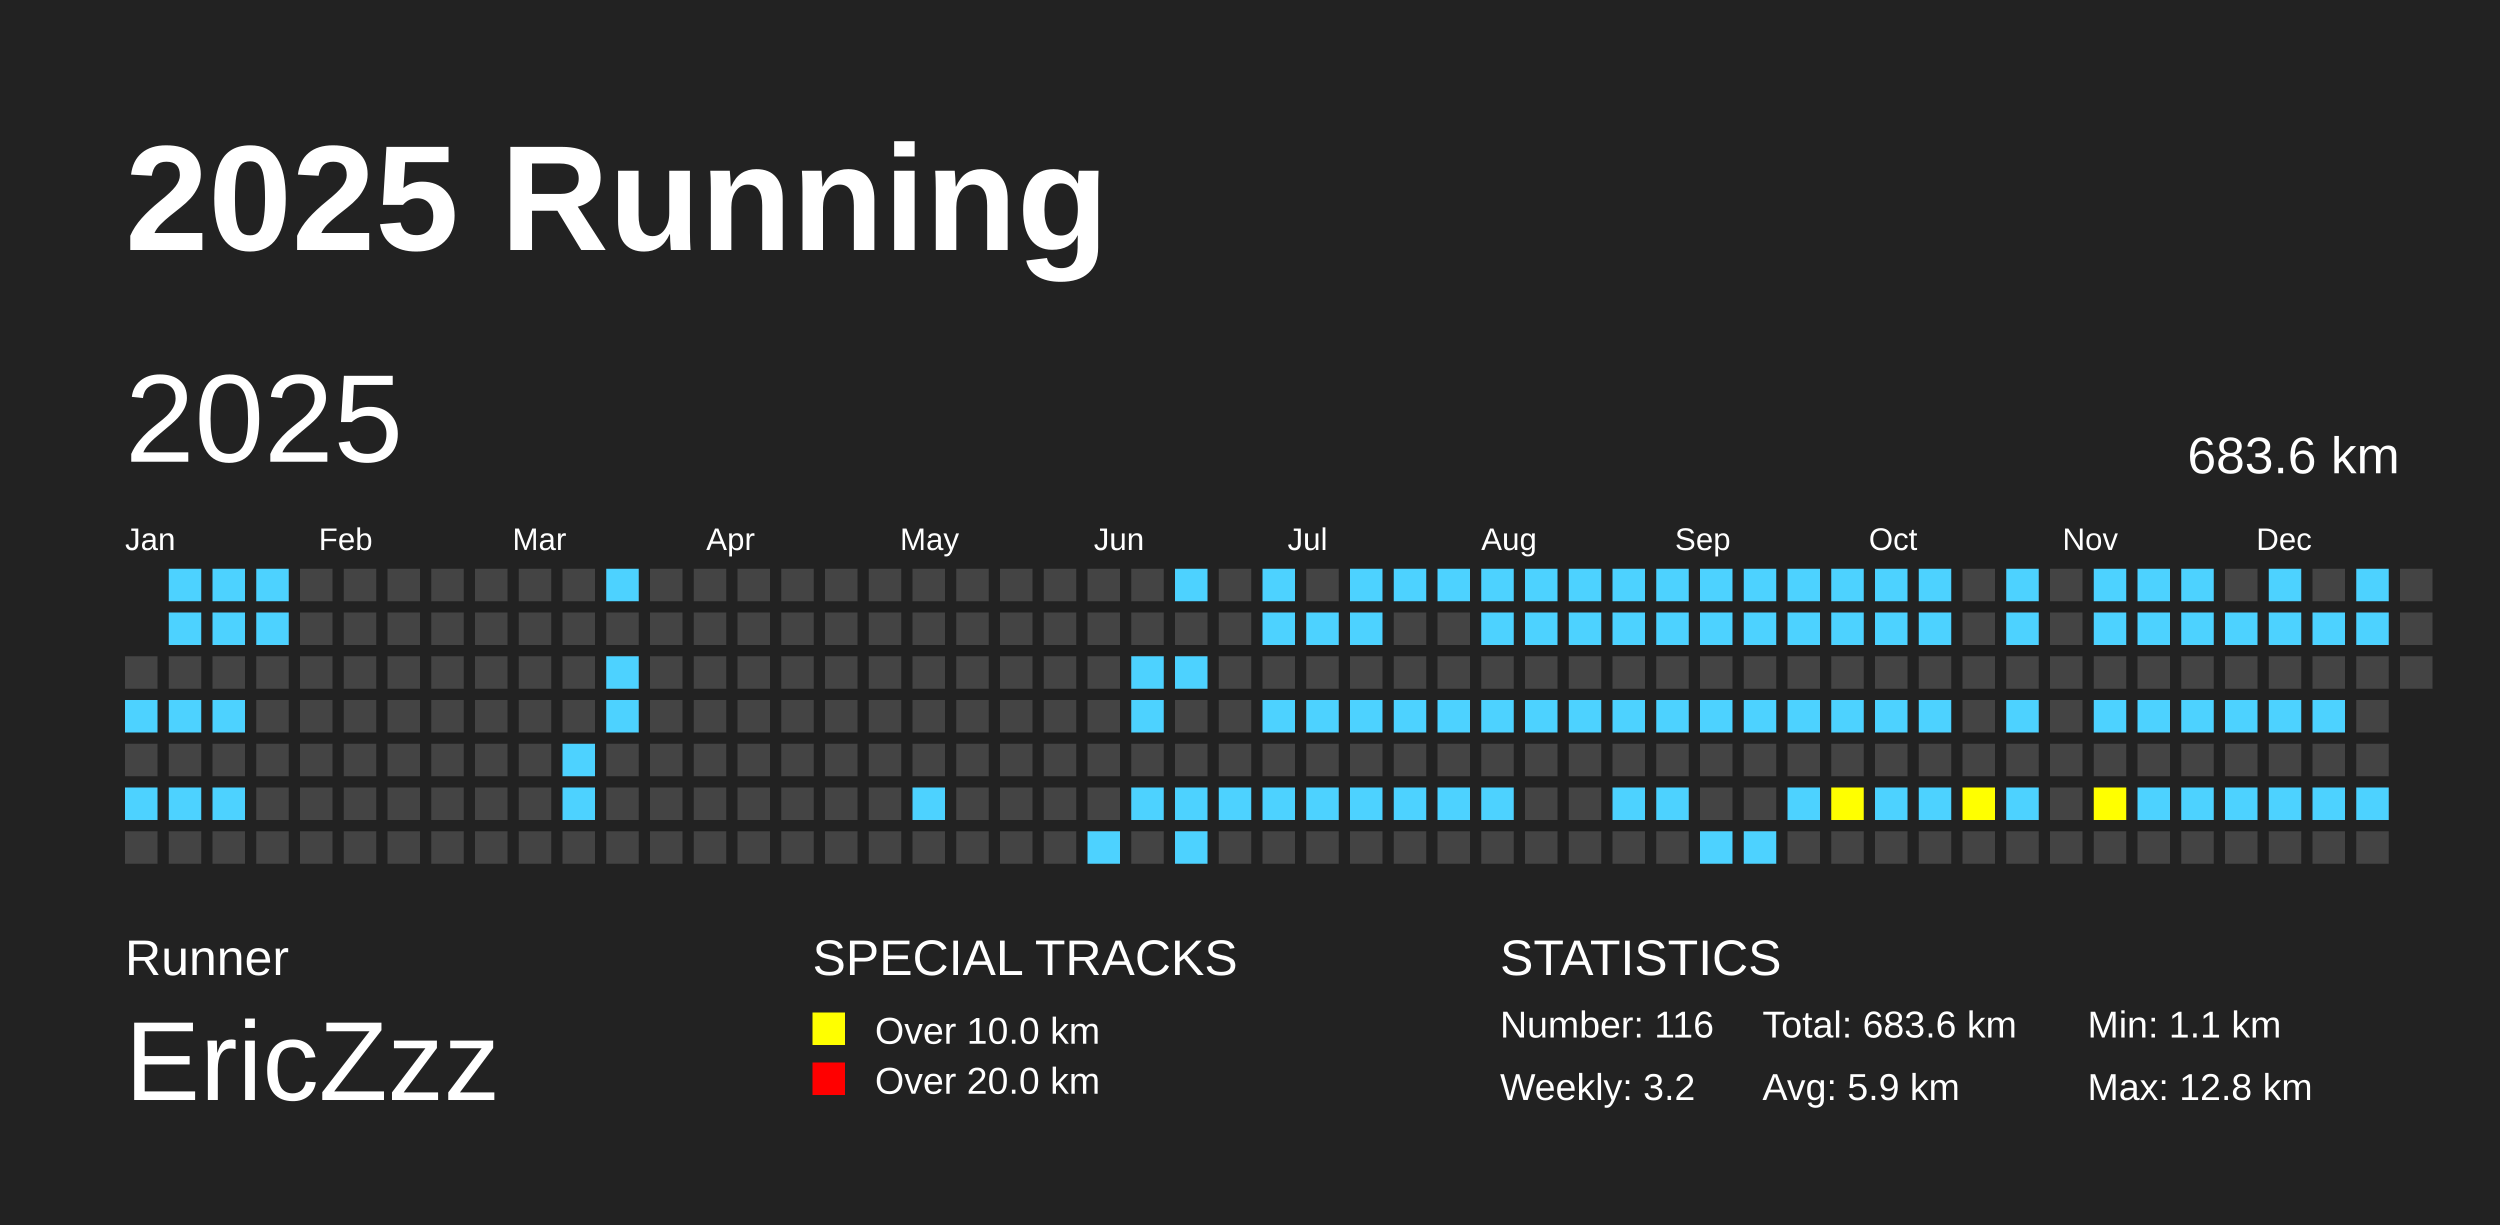
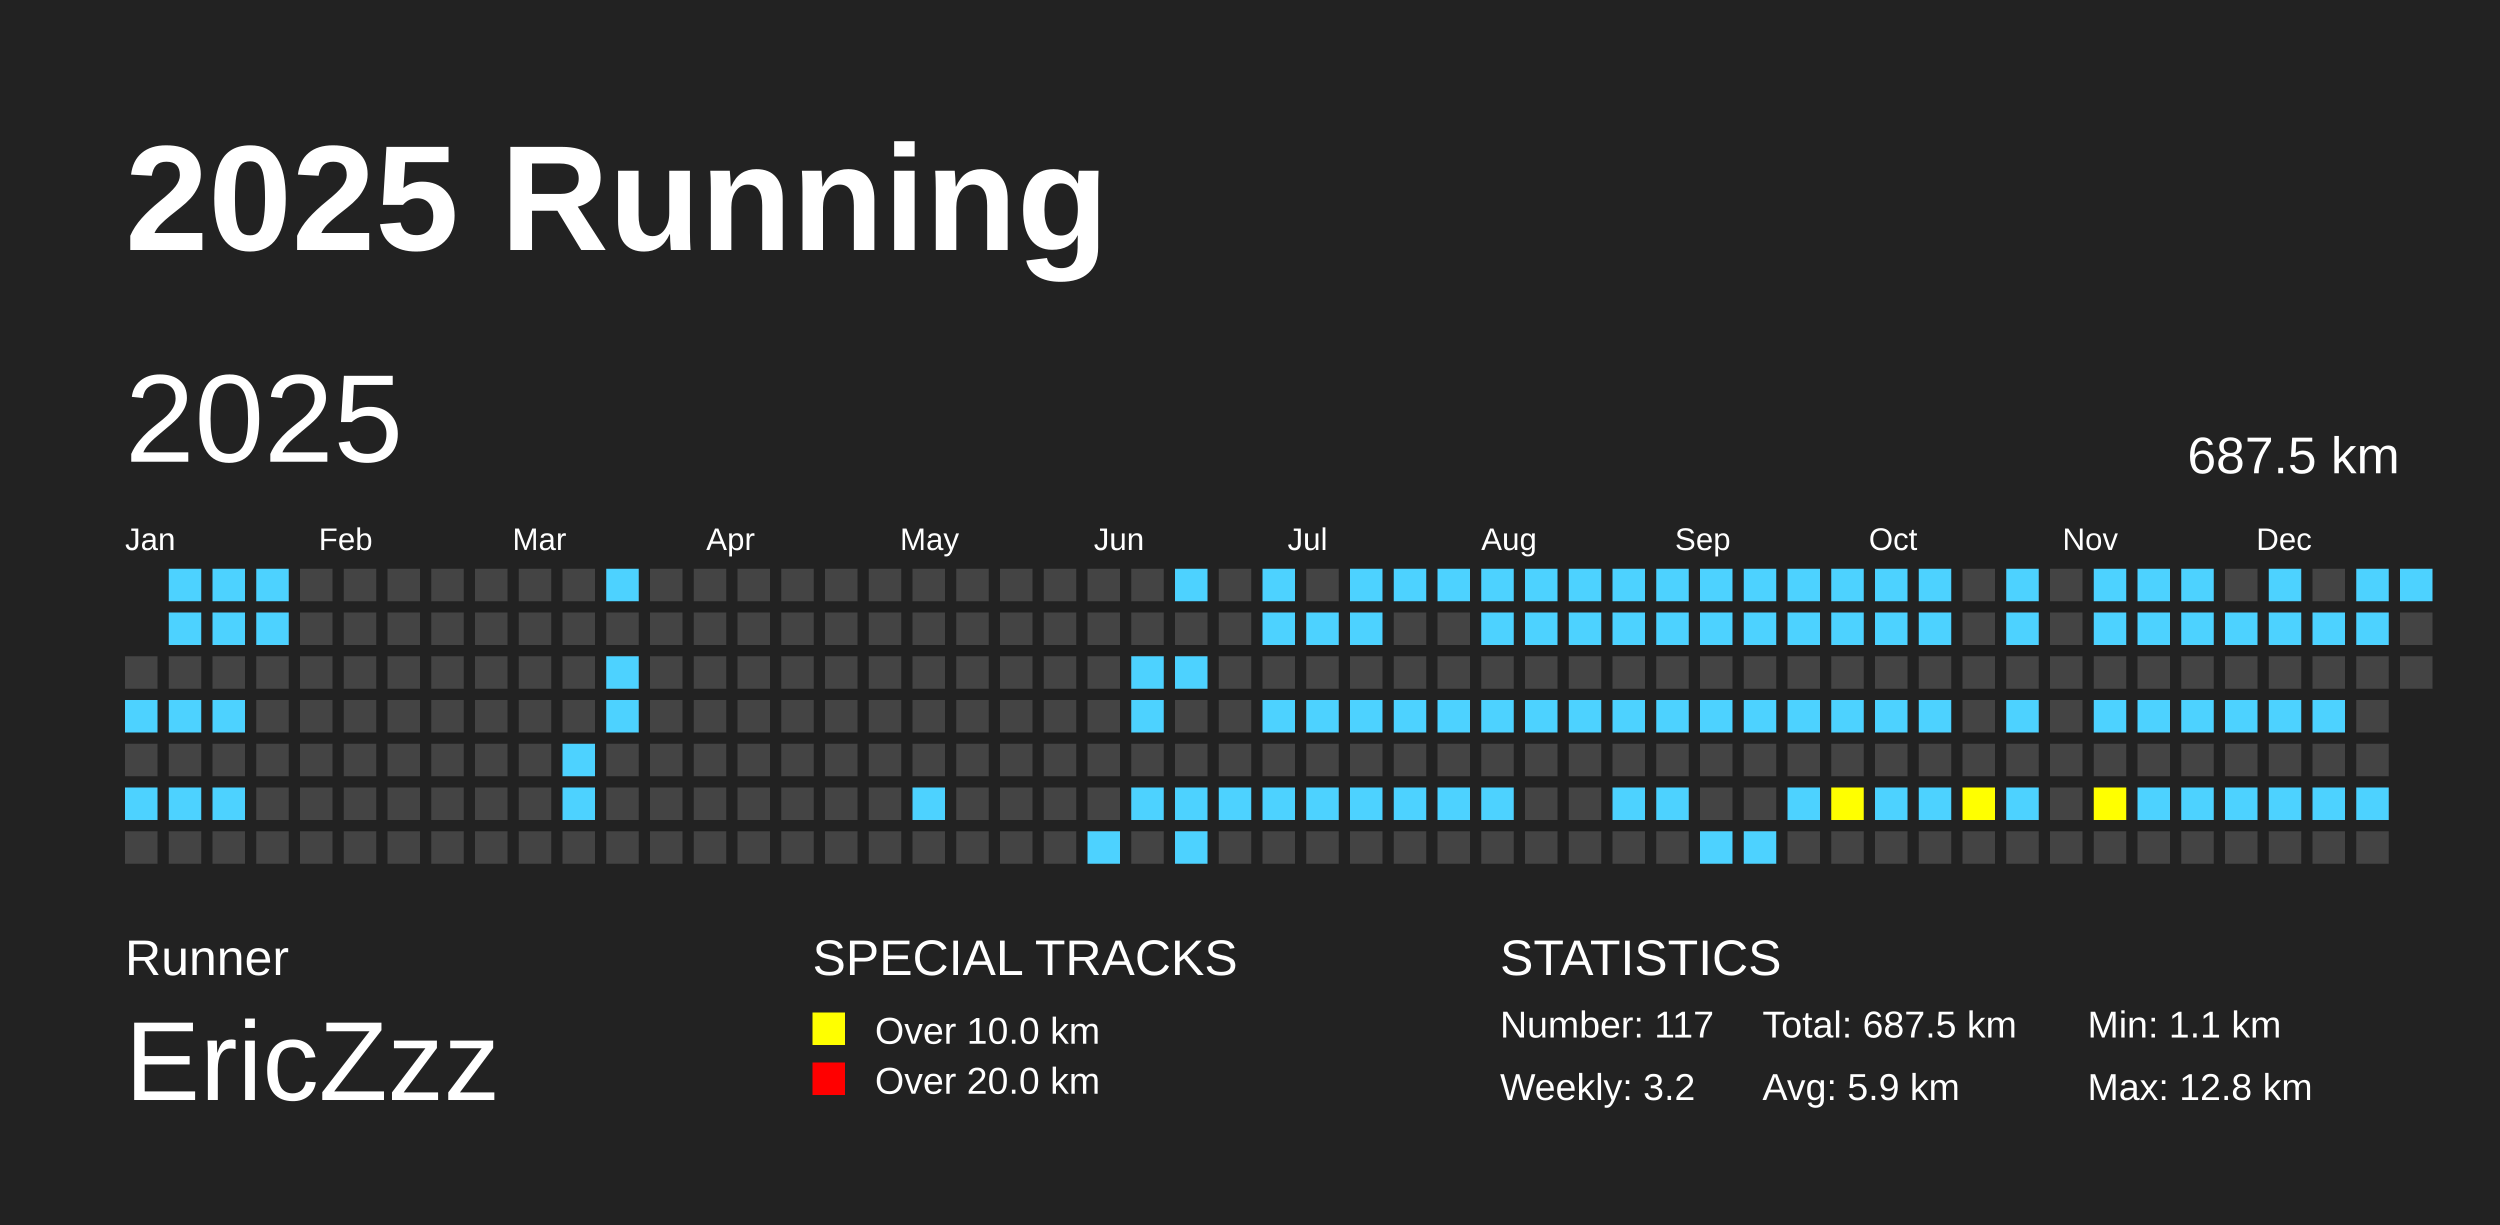
<svg xmlns="http://www.w3.org/2000/svg" baseProfile="full" height="98mm" version="1.1" viewBox="0,0,200,98" width="200mm">
  <defs />
  <rect fill="#222222" height="98" width="200" x="0" y="0" />
  <text fill="#FFFFFF" style="font-size:12px; font-family:Arial; font-weight:bold;" x="10" y="20">2025 Running</text>
  <text fill="#FFFFFF" style="font-size:4px; font-family:Arial" x="10" y="78">Runner</text>
  <text fill="#FFFFFF" style="font-size:9px; font-family:Arial" x="10" y="88">EricZzz</text>
  <text fill="#FFFFFF" style="font-size:4px; font-family:Arial" x="65" y="78">SPECIAL TRACKS</text>
  <rect fill="yellow" height="2.6" width="2.6" x="65" y="81" />
  <text fill="#FFFFFF" style="font-size:3px; font-family:Arial" x="70" y="83.5">Over 10.0 km</text>
  <rect fill="red" height="2.6" width="2.6" x="65" y="85" />
  <text fill="#FFFFFF" style="font-size:3px; font-family:Arial" x="70" y="87.5">Over 20.0 km</text>
  <text fill="#FFFFFF" style="font-size:4px; font-family:Arial" x="120" y="78">STATISTICS</text>
-   <text fill="#FFFFFF" style="font-size:3px; font-family:Arial" x="120" y="83">Number: 116</text>
+   <text fill="#FFFFFF" style="font-size:3px; font-family:Arial" x="120" y="83">Number: 117</text>
  <text fill="#FFFFFF" style="font-size:3px; font-family:Arial" x="120" y="88">Weekly: 3.2</text>
-   <text fill="#FFFFFF" style="font-size:3px; font-family:Arial" x="141" y="83">Total: 683.6 km</text>
+   <text fill="#FFFFFF" style="font-size:3px; font-family:Arial" x="141" y="83">Total: 687.5 km</text>
  <text fill="#FFFFFF" style="font-size:3px; font-family:Arial" x="141" y="88">Avg: 5.9 km</text>
  <text fill="#FFFFFF" style="font-size:3px; font-family:Arial" x="167" y="83">Min: 1.1 km</text>
  <text fill="#FFFFFF" style="font-size:3px; font-family:Arial" x="167" y="88">Max: 12.8 km</text>
  <text dominant-baseline="hanging" fill="#FFFFFF" style="font-size:10.0px; font-family:Arial;" x="10" y="30">2025</text>
-   <text dominant-baseline="hanging" fill="#FFFFFF" style="font-size:4.125px; font-family:Arial;" x="175" y="35">683.6 km</text>
+   <text dominant-baseline="hanging" fill="#FFFFFF" style="font-size:4.125px; font-family:Arial;" x="175" y="35">687.5 km</text>
  <text fill="#FFFFFF" style="font-size:2.5px; font-family:Arial" x="10.0" y="44">Jan</text>
  <text fill="#FFFFFF" style="font-size:2.5px; font-family:Arial" x="25.5" y="44">Feb</text>
  <text fill="#FFFFFF" style="font-size:2.5px; font-family:Arial" x="41.0" y="44">Mar</text>
  <text fill="#FFFFFF" style="font-size:2.5px; font-family:Arial" x="56.5" y="44">Apr</text>
  <text fill="#FFFFFF" style="font-size:2.5px; font-family:Arial" x="72.0" y="44">May</text>
  <text fill="#FFFFFF" style="font-size:2.5px; font-family:Arial" x="87.5" y="44">Jun</text>
  <text fill="#FFFFFF" style="font-size:2.5px; font-family:Arial" x="103.0" y="44">Jul</text>
  <text fill="#FFFFFF" style="font-size:2.5px; font-family:Arial" x="118.5" y="44">Aug</text>
  <text fill="#FFFFFF" style="font-size:2.5px; font-family:Arial" x="134.0" y="44">Sep</text>
  <text fill="#FFFFFF" style="font-size:2.5px; font-family:Arial" x="149.5" y="44">Oct</text>
  <text fill="#FFFFFF" style="font-size:2.5px; font-family:Arial" x="165.0" y="44">Nov</text>
  <text fill="#FFFFFF" style="font-size:2.5px; font-family:Arial" x="180.5" y="44">Dec</text>
  <rect fill="#444444" height="2.6" width="2.6" x="10.0" y="52.5" />
  <rect fill="#4DD2FF" height="2.6" width="2.6" x="10.0" y="56.0" />
  <rect fill="#444444" height="2.6" width="2.6" x="10.0" y="59.5" />
  <rect fill="#4DD2FF" height="2.6" width="2.6" x="10.0" y="63.0" />
  <rect fill="#444444" height="2.6" width="2.6" x="10.0" y="66.5" />
  <rect fill="#4DD2FF" height="2.6" width="2.6" x="13.5" y="45.5" />
  <rect fill="#4DD2FF" height="2.6" width="2.6" x="13.5" y="49.0" />
  <rect fill="#444444" height="2.6" width="2.6" x="13.5" y="52.5" />
  <rect fill="#4DD2FF" height="2.6" width="2.6" x="13.5" y="56.0" />
  <rect fill="#444444" height="2.6" width="2.6" x="13.5" y="59.5" />
  <rect fill="#4DD2FF" height="2.6" width="2.6" x="13.5" y="63.0" />
  <rect fill="#444444" height="2.6" width="2.6" x="13.5" y="66.5" />
  <rect fill="#4DD2FF" height="2.6" width="2.6" x="17.0" y="45.5" />
  <rect fill="#4DD2FF" height="2.6" width="2.6" x="17.0" y="49.0" />
  <rect fill="#444444" height="2.6" width="2.6" x="17.0" y="52.5" />
  <rect fill="#4DD2FF" height="2.6" width="2.6" x="17.0" y="56.0" />
  <rect fill="#444444" height="2.6" width="2.6" x="17.0" y="59.5" />
  <rect fill="#4DD2FF" height="2.6" width="2.6" x="17.0" y="63.0" />
  <rect fill="#444444" height="2.6" width="2.6" x="17.0" y="66.5" />
  <rect fill="#4DD2FF" height="2.6" width="2.6" x="20.5" y="45.5" />
  <rect fill="#4DD2FF" height="2.6" width="2.6" x="20.5" y="49.0" />
  <rect fill="#444444" height="2.6" width="2.6" x="20.5" y="52.5" />
  <rect fill="#444444" height="2.6" width="2.6" x="20.5" y="56.0" />
  <rect fill="#444444" height="2.6" width="2.6" x="20.5" y="59.5" />
  <rect fill="#444444" height="2.6" width="2.6" x="20.5" y="63.0" />
  <rect fill="#444444" height="2.6" width="2.6" x="20.5" y="66.5" />
  <rect fill="#444444" height="2.6" width="2.6" x="24.0" y="45.5" />
  <rect fill="#444444" height="2.6" width="2.6" x="24.0" y="49.0" />
  <rect fill="#444444" height="2.6" width="2.6" x="24.0" y="52.5" />
  <rect fill="#444444" height="2.6" width="2.6" x="24.0" y="56.0" />
  <rect fill="#444444" height="2.6" width="2.6" x="24.0" y="59.5" />
  <rect fill="#444444" height="2.6" width="2.6" x="24.0" y="63.0" />
  <rect fill="#444444" height="2.6" width="2.6" x="24.0" y="66.5" />
  <rect fill="#444444" height="2.6" width="2.6" x="27.5" y="45.5" />
  <rect fill="#444444" height="2.6" width="2.6" x="27.5" y="49.0" />
  <rect fill="#444444" height="2.6" width="2.6" x="27.5" y="52.5" />
  <rect fill="#444444" height="2.6" width="2.6" x="27.5" y="56.0" />
  <rect fill="#444444" height="2.6" width="2.6" x="27.5" y="59.5" />
  <rect fill="#444444" height="2.6" width="2.6" x="27.5" y="63.0" />
  <rect fill="#444444" height="2.6" width="2.6" x="27.5" y="66.5" />
  <rect fill="#444444" height="2.6" width="2.6" x="31.0" y="45.5" />
  <rect fill="#444444" height="2.6" width="2.6" x="31.0" y="49.0" />
  <rect fill="#444444" height="2.6" width="2.6" x="31.0" y="52.5" />
  <rect fill="#444444" height="2.6" width="2.6" x="31.0" y="56.0" />
  <rect fill="#444444" height="2.6" width="2.6" x="31.0" y="59.5" />
  <rect fill="#444444" height="2.6" width="2.6" x="31.0" y="63.0" />
  <rect fill="#444444" height="2.6" width="2.6" x="31.0" y="66.5" />
  <rect fill="#444444" height="2.6" width="2.6" x="34.5" y="45.5" />
  <rect fill="#444444" height="2.6" width="2.6" x="34.5" y="49.0" />
  <rect fill="#444444" height="2.6" width="2.6" x="34.5" y="52.5" />
  <rect fill="#444444" height="2.6" width="2.6" x="34.5" y="56.0" />
  <rect fill="#444444" height="2.6" width="2.6" x="34.5" y="59.5" />
  <rect fill="#444444" height="2.6" width="2.6" x="34.5" y="63.0" />
  <rect fill="#444444" height="2.6" width="2.6" x="34.5" y="66.5" />
  <rect fill="#444444" height="2.6" width="2.6" x="38.0" y="45.5" />
  <rect fill="#444444" height="2.6" width="2.6" x="38.0" y="49.0" />
  <rect fill="#444444" height="2.6" width="2.6" x="38.0" y="52.5" />
  <rect fill="#444444" height="2.6" width="2.6" x="38.0" y="56.0" />
  <rect fill="#444444" height="2.6" width="2.6" x="38.0" y="59.5" />
  <rect fill="#444444" height="2.6" width="2.6" x="38.0" y="63.0" />
  <rect fill="#444444" height="2.6" width="2.6" x="38.0" y="66.5" />
  <rect fill="#444444" height="2.6" width="2.6" x="41.5" y="45.5" />
  <rect fill="#444444" height="2.6" width="2.6" x="41.5" y="49.0" />
  <rect fill="#444444" height="2.6" width="2.6" x="41.5" y="52.5" />
  <rect fill="#444444" height="2.6" width="2.6" x="41.5" y="56.0" />
  <rect fill="#444444" height="2.6" width="2.6" x="41.5" y="59.5" />
  <rect fill="#444444" height="2.6" width="2.6" x="41.5" y="63.0" />
  <rect fill="#444444" height="2.6" width="2.6" x="41.5" y="66.5" />
  <rect fill="#444444" height="2.6" width="2.6" x="45.0" y="45.5" />
  <rect fill="#444444" height="2.6" width="2.6" x="45.0" y="49.0" />
  <rect fill="#444444" height="2.6" width="2.6" x="45.0" y="52.5" />
  <rect fill="#444444" height="2.6" width="2.6" x="45.0" y="56.0" />
  <rect fill="#4DD2FF" height="2.6" width="2.6" x="45.0" y="59.5" />
  <rect fill="#4DD2FF" height="2.6" width="2.6" x="45.0" y="63.0" />
  <rect fill="#444444" height="2.6" width="2.6" x="45.0" y="66.5" />
  <rect fill="#4DD2FF" height="2.6" width="2.6" x="48.5" y="45.5" />
  <rect fill="#444444" height="2.6" width="2.6" x="48.5" y="49.0" />
  <rect fill="#4DD2FF" height="2.6" width="2.6" x="48.5" y="52.5" />
  <rect fill="#4DD2FF" height="2.6" width="2.6" x="48.5" y="56.0" />
  <rect fill="#444444" height="2.6" width="2.6" x="48.5" y="59.5" />
  <rect fill="#444444" height="2.6" width="2.6" x="48.5" y="63.0" />
  <rect fill="#444444" height="2.6" width="2.6" x="48.5" y="66.5" />
  <rect fill="#444444" height="2.6" width="2.6" x="52.0" y="45.5" />
  <rect fill="#444444" height="2.6" width="2.6" x="52.0" y="49.0" />
  <rect fill="#444444" height="2.6" width="2.6" x="52.0" y="52.5" />
  <rect fill="#444444" height="2.6" width="2.6" x="52.0" y="56.0" />
  <rect fill="#444444" height="2.6" width="2.6" x="52.0" y="59.5" />
  <rect fill="#444444" height="2.6" width="2.6" x="52.0" y="63.0" />
  <rect fill="#444444" height="2.6" width="2.6" x="52.0" y="66.5" />
  <rect fill="#444444" height="2.6" width="2.6" x="55.5" y="45.5" />
  <rect fill="#444444" height="2.6" width="2.6" x="55.5" y="49.0" />
  <rect fill="#444444" height="2.6" width="2.6" x="55.5" y="52.5" />
  <rect fill="#444444" height="2.6" width="2.6" x="55.5" y="56.0" />
  <rect fill="#444444" height="2.6" width="2.6" x="55.5" y="59.5" />
  <rect fill="#444444" height="2.6" width="2.6" x="55.5" y="63.0" />
  <rect fill="#444444" height="2.6" width="2.6" x="55.5" y="66.5" />
  <rect fill="#444444" height="2.6" width="2.6" x="59.0" y="45.5" />
  <rect fill="#444444" height="2.6" width="2.6" x="59.0" y="49.0" />
  <rect fill="#444444" height="2.6" width="2.6" x="59.0" y="52.5" />
  <rect fill="#444444" height="2.6" width="2.6" x="59.0" y="56.0" />
  <rect fill="#444444" height="2.6" width="2.6" x="59.0" y="59.5" />
  <rect fill="#444444" height="2.6" width="2.6" x="59.0" y="63.0" />
  <rect fill="#444444" height="2.6" width="2.6" x="59.0" y="66.5" />
  <rect fill="#444444" height="2.6" width="2.6" x="62.5" y="45.5" />
  <rect fill="#444444" height="2.6" width="2.6" x="62.5" y="49.0" />
  <rect fill="#444444" height="2.6" width="2.6" x="62.5" y="52.5" />
  <rect fill="#444444" height="2.6" width="2.6" x="62.5" y="56.0" />
  <rect fill="#444444" height="2.6" width="2.6" x="62.5" y="59.5" />
  <rect fill="#444444" height="2.6" width="2.6" x="62.5" y="63.0" />
  <rect fill="#444444" height="2.6" width="2.6" x="62.5" y="66.5" />
  <rect fill="#444444" height="2.6" width="2.6" x="66.0" y="45.5" />
  <rect fill="#444444" height="2.6" width="2.6" x="66.0" y="49.0" />
  <rect fill="#444444" height="2.6" width="2.6" x="66.0" y="52.5" />
  <rect fill="#444444" height="2.6" width="2.6" x="66.0" y="56.0" />
  <rect fill="#444444" height="2.6" width="2.6" x="66.0" y="59.5" />
  <rect fill="#444444" height="2.6" width="2.6" x="66.0" y="63.0" />
  <rect fill="#444444" height="2.6" width="2.6" x="66.0" y="66.5" />
  <rect fill="#444444" height="2.6" width="2.6" x="69.5" y="45.5" />
  <rect fill="#444444" height="2.6" width="2.6" x="69.5" y="49.0" />
  <rect fill="#444444" height="2.6" width="2.6" x="69.5" y="52.5" />
  <rect fill="#444444" height="2.6" width="2.6" x="69.5" y="56.0" />
  <rect fill="#444444" height="2.6" width="2.6" x="69.5" y="59.5" />
  <rect fill="#444444" height="2.6" width="2.6" x="69.5" y="63.0" />
  <rect fill="#444444" height="2.6" width="2.6" x="69.5" y="66.5" />
  <rect fill="#444444" height="2.6" width="2.6" x="73.0" y="45.5" />
  <rect fill="#444444" height="2.6" width="2.6" x="73.0" y="49.0" />
  <rect fill="#444444" height="2.6" width="2.6" x="73.0" y="52.5" />
  <rect fill="#444444" height="2.6" width="2.6" x="73.0" y="56.0" />
  <rect fill="#444444" height="2.6" width="2.6" x="73.0" y="59.5" />
  <rect fill="#4DD2FF" height="2.6" width="2.6" x="73.0" y="63.0" />
  <rect fill="#444444" height="2.6" width="2.6" x="73.0" y="66.5" />
  <rect fill="#444444" height="2.6" width="2.6" x="76.5" y="45.5" />
  <rect fill="#444444" height="2.6" width="2.6" x="76.5" y="49.0" />
  <rect fill="#444444" height="2.6" width="2.6" x="76.5" y="52.5" />
  <rect fill="#444444" height="2.6" width="2.6" x="76.5" y="56.0" />
  <rect fill="#444444" height="2.6" width="2.6" x="76.5" y="59.5" />
  <rect fill="#444444" height="2.6" width="2.6" x="76.5" y="63.0" />
  <rect fill="#444444" height="2.6" width="2.6" x="76.5" y="66.5" />
  <rect fill="#444444" height="2.6" width="2.6" x="80.0" y="45.5" />
  <rect fill="#444444" height="2.6" width="2.6" x="80.0" y="49.0" />
  <rect fill="#444444" height="2.6" width="2.6" x="80.0" y="52.5" />
  <rect fill="#444444" height="2.6" width="2.6" x="80.0" y="56.0" />
  <rect fill="#444444" height="2.6" width="2.6" x="80.0" y="59.5" />
  <rect fill="#444444" height="2.6" width="2.6" x="80.0" y="63.0" />
  <rect fill="#444444" height="2.6" width="2.6" x="80.0" y="66.5" />
  <rect fill="#444444" height="2.6" width="2.6" x="83.5" y="45.5" />
  <rect fill="#444444" height="2.6" width="2.6" x="83.5" y="49.0" />
  <rect fill="#444444" height="2.6" width="2.6" x="83.5" y="52.5" />
  <rect fill="#444444" height="2.6" width="2.6" x="83.5" y="56.0" />
  <rect fill="#444444" height="2.6" width="2.6" x="83.5" y="59.5" />
  <rect fill="#444444" height="2.6" width="2.6" x="83.5" y="63.0" />
  <rect fill="#444444" height="2.6" width="2.6" x="83.5" y="66.5" />
  <rect fill="#444444" height="2.6" width="2.6" x="87.0" y="45.5" />
  <rect fill="#444444" height="2.6" width="2.6" x="87.0" y="49.0" />
  <rect fill="#444444" height="2.6" width="2.6" x="87.0" y="52.5" />
  <rect fill="#444444" height="2.6" width="2.6" x="87.0" y="56.0" />
  <rect fill="#444444" height="2.6" width="2.6" x="87.0" y="59.5" />
  <rect fill="#444444" height="2.6" width="2.6" x="87.0" y="63.0" />
  <rect fill="#4DD2FF" height="2.6" width="2.6" x="87.0" y="66.5" />
  <rect fill="#444444" height="2.6" width="2.6" x="90.5" y="45.5" />
  <rect fill="#444444" height="2.6" width="2.6" x="90.5" y="49.0" />
  <rect fill="#4DD2FF" height="2.6" width="2.6" x="90.5" y="52.5" />
  <rect fill="#4DD2FF" height="2.6" width="2.6" x="90.5" y="56.0" />
  <rect fill="#444444" height="2.6" width="2.6" x="90.5" y="59.5" />
  <rect fill="#4DD2FF" height="2.6" width="2.6" x="90.5" y="63.0" />
  <rect fill="#444444" height="2.6" width="2.6" x="90.5" y="66.5" />
  <rect fill="#4DD2FF" height="2.6" width="2.6" x="94.0" y="45.5" />
  <rect fill="#444444" height="2.6" width="2.6" x="94.0" y="49.0" />
  <rect fill="#4DD2FF" height="2.6" width="2.6" x="94.0" y="52.5" />
  <rect fill="#444444" height="2.6" width="2.6" x="94.0" y="56.0" />
  <rect fill="#444444" height="2.6" width="2.6" x="94.0" y="59.5" />
  <rect fill="#4DD2FF" height="2.6" width="2.6" x="94.0" y="63.0" />
  <rect fill="#4DD2FF" height="2.6" width="2.6" x="94.0" y="66.5" />
  <rect fill="#444444" height="2.6" width="2.6" x="97.5" y="45.5" />
  <rect fill="#444444" height="2.6" width="2.6" x="97.5" y="49.0" />
  <rect fill="#444444" height="2.6" width="2.6" x="97.5" y="52.5" />
  <rect fill="#444444" height="2.6" width="2.6" x="97.5" y="56.0" />
  <rect fill="#444444" height="2.6" width="2.6" x="97.5" y="59.5" />
  <rect fill="#4DD2FF" height="2.6" width="2.6" x="97.5" y="63.0" />
  <rect fill="#444444" height="2.6" width="2.6" x="97.5" y="66.5" />
  <rect fill="#4DD2FF" height="2.6" width="2.6" x="101.0" y="45.5" />
  <rect fill="#4DD2FF" height="2.6" width="2.6" x="101.0" y="49.0" />
  <rect fill="#444444" height="2.6" width="2.6" x="101.0" y="52.5" />
  <rect fill="#4DD2FF" height="2.6" width="2.6" x="101.0" y="56.0" />
  <rect fill="#444444" height="2.6" width="2.6" x="101.0" y="59.5" />
  <rect fill="#4DD2FF" height="2.6" width="2.6" x="101.0" y="63.0" />
  <rect fill="#444444" height="2.6" width="2.6" x="101.0" y="66.5" />
  <rect fill="#444444" height="2.6" width="2.6" x="104.5" y="45.5" />
  <rect fill="#4DD2FF" height="2.6" width="2.6" x="104.5" y="49.0" />
  <rect fill="#444444" height="2.6" width="2.6" x="104.5" y="52.5" />
  <rect fill="#4DD2FF" height="2.6" width="2.6" x="104.5" y="56.0" />
  <rect fill="#444444" height="2.6" width="2.6" x="104.5" y="59.5" />
  <rect fill="#4DD2FF" height="2.6" width="2.6" x="104.5" y="63.0" />
  <rect fill="#444444" height="2.6" width="2.6" x="104.5" y="66.5" />
  <rect fill="#4DD2FF" height="2.6" width="2.6" x="108.0" y="45.5" />
  <rect fill="#4DD2FF" height="2.6" width="2.6" x="108.0" y="49.0" />
  <rect fill="#444444" height="2.6" width="2.6" x="108.0" y="52.5" />
  <rect fill="#4DD2FF" height="2.6" width="2.6" x="108.0" y="56.0" />
  <rect fill="#444444" height="2.6" width="2.6" x="108.0" y="59.5" />
  <rect fill="#4DD2FF" height="2.6" width="2.6" x="108.0" y="63.0" />
  <rect fill="#444444" height="2.6" width="2.6" x="108.0" y="66.5" />
  <rect fill="#4DD2FF" height="2.6" width="2.6" x="111.5" y="45.5" />
  <rect fill="#444444" height="2.6" width="2.6" x="111.5" y="49.0" />
  <rect fill="#444444" height="2.6" width="2.6" x="111.5" y="52.5" />
  <rect fill="#4DD2FF" height="2.6" width="2.6" x="111.5" y="56.0" />
  <rect fill="#444444" height="2.6" width="2.6" x="111.5" y="59.5" />
  <rect fill="#4DD2FF" height="2.6" width="2.6" x="111.5" y="63.0" />
  <rect fill="#444444" height="2.6" width="2.6" x="111.5" y="66.5" />
  <rect fill="#4DD2FF" height="2.6" width="2.6" x="115.0" y="45.5" />
  <rect fill="#444444" height="2.6" width="2.6" x="115.0" y="49.0" />
  <rect fill="#444444" height="2.6" width="2.6" x="115.0" y="52.5" />
  <rect fill="#4DD2FF" height="2.6" width="2.6" x="115.0" y="56.0" />
  <rect fill="#444444" height="2.6" width="2.6" x="115.0" y="59.5" />
  <rect fill="#4DD2FF" height="2.6" width="2.6" x="115.0" y="63.0" />
  <rect fill="#444444" height="2.6" width="2.6" x="115.0" y="66.5" />
  <rect fill="#4DD2FF" height="2.6" width="2.6" x="118.5" y="45.5" />
  <rect fill="#4DD2FF" height="2.6" width="2.6" x="118.5" y="49.0" />
  <rect fill="#444444" height="2.6" width="2.6" x="118.5" y="52.5" />
  <rect fill="#4DD2FF" height="2.6" width="2.6" x="118.5" y="56.0" />
  <rect fill="#444444" height="2.6" width="2.6" x="118.5" y="59.5" />
  <rect fill="#4DD2FF" height="2.6" width="2.6" x="118.5" y="63.0" />
  <rect fill="#444444" height="2.6" width="2.6" x="118.5" y="66.5" />
  <rect fill="#4DD2FF" height="2.6" width="2.6" x="122.0" y="45.5" />
  <rect fill="#4DD2FF" height="2.6" width="2.6" x="122.0" y="49.0" />
  <rect fill="#444444" height="2.6" width="2.6" x="122.0" y="52.5" />
  <rect fill="#4DD2FF" height="2.6" width="2.6" x="122.0" y="56.0" />
  <rect fill="#444444" height="2.6" width="2.6" x="122.0" y="59.5" />
  <rect fill="#444444" height="2.6" width="2.6" x="122.0" y="63.0" />
  <rect fill="#444444" height="2.6" width="2.6" x="122.0" y="66.5" />
  <rect fill="#4DD2FF" height="2.6" width="2.6" x="125.5" y="45.5" />
  <rect fill="#4DD2FF" height="2.6" width="2.6" x="125.5" y="49.0" />
  <rect fill="#444444" height="2.6" width="2.6" x="125.5" y="52.5" />
  <rect fill="#4DD2FF" height="2.6" width="2.6" x="125.5" y="56.0" />
  <rect fill="#444444" height="2.6" width="2.6" x="125.5" y="59.5" />
  <rect fill="#444444" height="2.6" width="2.6" x="125.5" y="63.0" />
  <rect fill="#444444" height="2.6" width="2.6" x="125.5" y="66.5" />
  <rect fill="#4DD2FF" height="2.6" width="2.6" x="129.0" y="45.5" />
  <rect fill="#4DD2FF" height="2.6" width="2.6" x="129.0" y="49.0" />
  <rect fill="#444444" height="2.6" width="2.6" x="129.0" y="52.5" />
  <rect fill="#4DD2FF" height="2.6" width="2.6" x="129.0" y="56.0" />
  <rect fill="#444444" height="2.6" width="2.6" x="129.0" y="59.5" />
  <rect fill="#4DD2FF" height="2.6" width="2.6" x="129.0" y="63.0" />
  <rect fill="#444444" height="2.6" width="2.6" x="129.0" y="66.5" />
  <rect fill="#4DD2FF" height="2.6" width="2.6" x="132.5" y="45.5" />
  <rect fill="#4DD2FF" height="2.6" width="2.6" x="132.5" y="49.0" />
  <rect fill="#444444" height="2.6" width="2.6" x="132.5" y="52.5" />
  <rect fill="#4DD2FF" height="2.6" width="2.6" x="132.5" y="56.0" />
  <rect fill="#444444" height="2.6" width="2.6" x="132.5" y="59.5" />
  <rect fill="#4DD2FF" height="2.6" width="2.6" x="132.5" y="63.0" />
  <rect fill="#444444" height="2.6" width="2.6" x="132.5" y="66.5" />
  <rect fill="#4DD2FF" height="2.6" width="2.6" x="136.0" y="45.5" />
  <rect fill="#4DD2FF" height="2.6" width="2.6" x="136.0" y="49.0" />
  <rect fill="#444444" height="2.6" width="2.6" x="136.0" y="52.5" />
  <rect fill="#4DD2FF" height="2.6" width="2.6" x="136.0" y="56.0" />
  <rect fill="#444444" height="2.6" width="2.6" x="136.0" y="59.5" />
  <rect fill="#444444" height="2.6" width="2.6" x="136.0" y="63.0" />
  <rect fill="#4DD2FF" height="2.6" width="2.6" x="136.0" y="66.5" />
  <rect fill="#4DD2FF" height="2.6" width="2.6" x="139.5" y="45.5" />
  <rect fill="#4DD2FF" height="2.6" width="2.6" x="139.5" y="49.0" />
  <rect fill="#444444" height="2.6" width="2.6" x="139.5" y="52.5" />
  <rect fill="#4DD2FF" height="2.6" width="2.6" x="139.5" y="56.0" />
  <rect fill="#444444" height="2.6" width="2.6" x="139.5" y="59.5" />
  <rect fill="#444444" height="2.6" width="2.6" x="139.5" y="63.0" />
  <rect fill="#4DD2FF" height="2.6" width="2.6" x="139.5" y="66.5" />
  <rect fill="#4DD2FF" height="2.6" width="2.6" x="143.0" y="45.5" />
  <rect fill="#4DD2FF" height="2.6" width="2.6" x="143.0" y="49.0" />
  <rect fill="#444444" height="2.6" width="2.6" x="143.0" y="52.5" />
  <rect fill="#4DD2FF" height="2.6" width="2.6" x="143.0" y="56.0" />
  <rect fill="#444444" height="2.6" width="2.6" x="143.0" y="59.5" />
  <rect fill="#4DD2FF" height="2.6" width="2.6" x="143.0" y="63.0" />
  <rect fill="#444444" height="2.6" width="2.6" x="143.0" y="66.5" />
  <rect fill="#4DD2FF" height="2.6" width="2.6" x="146.5" y="45.5" />
  <rect fill="#4DD2FF" height="2.6" width="2.6" x="146.5" y="49.0" />
  <rect fill="#444444" height="2.6" width="2.6" x="146.5" y="52.5" />
  <rect fill="#4DD2FF" height="2.6" width="2.6" x="146.5" y="56.0" />
  <rect fill="#444444" height="2.6" width="2.6" x="146.5" y="59.5" />
  <rect fill="yellow" height="2.6" width="2.6" x="146.5" y="63.0" />
  <rect fill="#444444" height="2.6" width="2.6" x="146.5" y="66.5" />
  <rect fill="#4DD2FF" height="2.6" width="2.6" x="150.0" y="45.5" />
  <rect fill="#4DD2FF" height="2.6" width="2.6" x="150.0" y="49.0" />
  <rect fill="#444444" height="2.6" width="2.6" x="150.0" y="52.5" />
  <rect fill="#4DD2FF" height="2.6" width="2.6" x="150.0" y="56.0" />
  <rect fill="#444444" height="2.6" width="2.6" x="150.0" y="59.5" />
  <rect fill="#4DD2FF" height="2.6" width="2.6" x="150.0" y="63.0" />
  <rect fill="#444444" height="2.6" width="2.6" x="150.0" y="66.5" />
  <rect fill="#4DD2FF" height="2.6" width="2.6" x="153.5" y="45.5" />
  <rect fill="#4DD2FF" height="2.6" width="2.6" x="153.5" y="49.0" />
  <rect fill="#444444" height="2.6" width="2.6" x="153.5" y="52.5" />
  <rect fill="#4DD2FF" height="2.6" width="2.6" x="153.5" y="56.0" />
  <rect fill="#444444" height="2.6" width="2.6" x="153.5" y="59.5" />
  <rect fill="#4DD2FF" height="2.6" width="2.6" x="153.5" y="63.0" />
  <rect fill="#444444" height="2.6" width="2.6" x="153.5" y="66.5" />
  <rect fill="#444444" height="2.6" width="2.6" x="157.0" y="45.5" />
  <rect fill="#444444" height="2.6" width="2.6" x="157.0" y="49.0" />
  <rect fill="#444444" height="2.6" width="2.6" x="157.0" y="52.5" />
  <rect fill="#444444" height="2.6" width="2.6" x="157.0" y="56.0" />
  <rect fill="#444444" height="2.6" width="2.6" x="157.0" y="59.5" />
  <rect fill="yellow" height="2.6" width="2.6" x="157.0" y="63.0" />
  <rect fill="#444444" height="2.6" width="2.6" x="157.0" y="66.5" />
  <rect fill="#4DD2FF" height="2.6" width="2.6" x="160.5" y="45.5" />
  <rect fill="#4DD2FF" height="2.6" width="2.6" x="160.5" y="49.0" />
  <rect fill="#444444" height="2.6" width="2.6" x="160.5" y="52.5" />
  <rect fill="#4DD2FF" height="2.6" width="2.6" x="160.5" y="56.0" />
  <rect fill="#444444" height="2.6" width="2.6" x="160.5" y="59.5" />
  <rect fill="#4DD2FF" height="2.6" width="2.6" x="160.5" y="63.0" />
  <rect fill="#444444" height="2.6" width="2.6" x="160.5" y="66.5" />
  <rect fill="#444444" height="2.6" width="2.6" x="164.0" y="45.5" />
  <rect fill="#444444" height="2.6" width="2.6" x="164.0" y="49.0" />
  <rect fill="#444444" height="2.6" width="2.6" x="164.0" y="52.5" />
  <rect fill="#444444" height="2.6" width="2.6" x="164.0" y="56.0" />
  <rect fill="#444444" height="2.6" width="2.6" x="164.0" y="59.5" />
  <rect fill="#444444" height="2.6" width="2.6" x="164.0" y="63.0" />
  <rect fill="#444444" height="2.6" width="2.6" x="164.0" y="66.5" />
  <rect fill="#4DD2FF" height="2.6" width="2.6" x="167.5" y="45.5" />
  <rect fill="#4DD2FF" height="2.6" width="2.6" x="167.5" y="49.0" />
  <rect fill="#444444" height="2.6" width="2.6" x="167.5" y="52.5" />
  <rect fill="#4DD2FF" height="2.6" width="2.6" x="167.5" y="56.0" />
  <rect fill="#444444" height="2.6" width="2.6" x="167.5" y="59.5" />
  <rect fill="yellow" height="2.6" width="2.6" x="167.5" y="63.0" />
  <rect fill="#444444" height="2.6" width="2.6" x="167.5" y="66.5" />
  <rect fill="#4DD2FF" height="2.6" width="2.6" x="171.0" y="45.5" />
  <rect fill="#4DD2FF" height="2.6" width="2.6" x="171.0" y="49.0" />
  <rect fill="#444444" height="2.6" width="2.6" x="171.0" y="52.5" />
  <rect fill="#4DD2FF" height="2.6" width="2.6" x="171.0" y="56.0" />
  <rect fill="#444444" height="2.6" width="2.6" x="171.0" y="59.5" />
  <rect fill="#4DD2FF" height="2.6" width="2.6" x="171.0" y="63.0" />
  <rect fill="#444444" height="2.6" width="2.6" x="171.0" y="66.5" />
  <rect fill="#4DD2FF" height="2.6" width="2.6" x="174.5" y="45.5" />
  <rect fill="#4DD2FF" height="2.6" width="2.6" x="174.5" y="49.0" />
  <rect fill="#444444" height="2.6" width="2.6" x="174.5" y="52.5" />
  <rect fill="#4DD2FF" height="2.6" width="2.6" x="174.5" y="56.0" />
  <rect fill="#444444" height="2.6" width="2.6" x="174.5" y="59.5" />
  <rect fill="#4DD2FF" height="2.6" width="2.6" x="174.5" y="63.0" />
  <rect fill="#444444" height="2.6" width="2.6" x="174.5" y="66.5" />
  <rect fill="#444444" height="2.6" width="2.6" x="178.0" y="45.5" />
  <rect fill="#4DD2FF" height="2.6" width="2.6" x="178.0" y="49.0" />
  <rect fill="#444444" height="2.6" width="2.6" x="178.0" y="52.5" />
  <rect fill="#4DD2FF" height="2.6" width="2.6" x="178.0" y="56.0" />
  <rect fill="#444444" height="2.6" width="2.6" x="178.0" y="59.5" />
  <rect fill="#4DD2FF" height="2.6" width="2.6" x="178.0" y="63.0" />
  <rect fill="#444444" height="2.6" width="2.6" x="178.0" y="66.5" />
  <rect fill="#4DD2FF" height="2.6" width="2.6" x="181.5" y="45.5" />
  <rect fill="#4DD2FF" height="2.6" width="2.6" x="181.5" y="49.0" />
  <rect fill="#444444" height="2.6" width="2.6" x="181.5" y="52.5" />
  <rect fill="#4DD2FF" height="2.6" width="2.6" x="181.5" y="56.0" />
  <rect fill="#444444" height="2.6" width="2.6" x="181.5" y="59.5" />
  <rect fill="#4DD2FF" height="2.6" width="2.6" x="181.5" y="63.0" />
  <rect fill="#444444" height="2.6" width="2.6" x="181.5" y="66.5" />
  <rect fill="#444444" height="2.6" width="2.6" x="185.0" y="45.5" />
  <rect fill="#4DD2FF" height="2.6" width="2.6" x="185.0" y="49.0" />
  <rect fill="#444444" height="2.6" width="2.6" x="185.0" y="52.5" />
  <rect fill="#4DD2FF" height="2.6" width="2.6" x="185.0" y="56.0" />
  <rect fill="#444444" height="2.6" width="2.6" x="185.0" y="59.5" />
  <rect fill="#4DD2FF" height="2.6" width="2.6" x="185.0" y="63.0" />
  <rect fill="#444444" height="2.6" width="2.6" x="185.0" y="66.5" />
  <rect fill="#4DD2FF" height="2.6" width="2.6" x="188.5" y="45.5" />
  <rect fill="#4DD2FF" height="2.6" width="2.6" x="188.5" y="49.0" />
  <rect fill="#444444" height="2.6" width="2.6" x="188.5" y="52.5" />
  <rect fill="#444444" height="2.6" width="2.6" x="188.5" y="56.0" />
  <rect fill="#444444" height="2.6" width="2.6" x="188.5" y="59.5" />
  <rect fill="#4DD2FF" height="2.6" width="2.6" x="188.5" y="63.0" />
  <rect fill="#444444" height="2.6" width="2.6" x="188.5" y="66.5" />
-   <rect fill="#444444" height="2.6" width="2.6" x="192.0" y="45.5" />
+   <rect fill="#4DD2FF" height="2.6" width="2.6" x="192.0" y="45.5" />
  <rect fill="#444444" height="2.6" width="2.6" x="192.0" y="49.0" />
  <rect fill="#444444" height="2.6" width="2.6" x="192.0" y="52.5" />
</svg>
